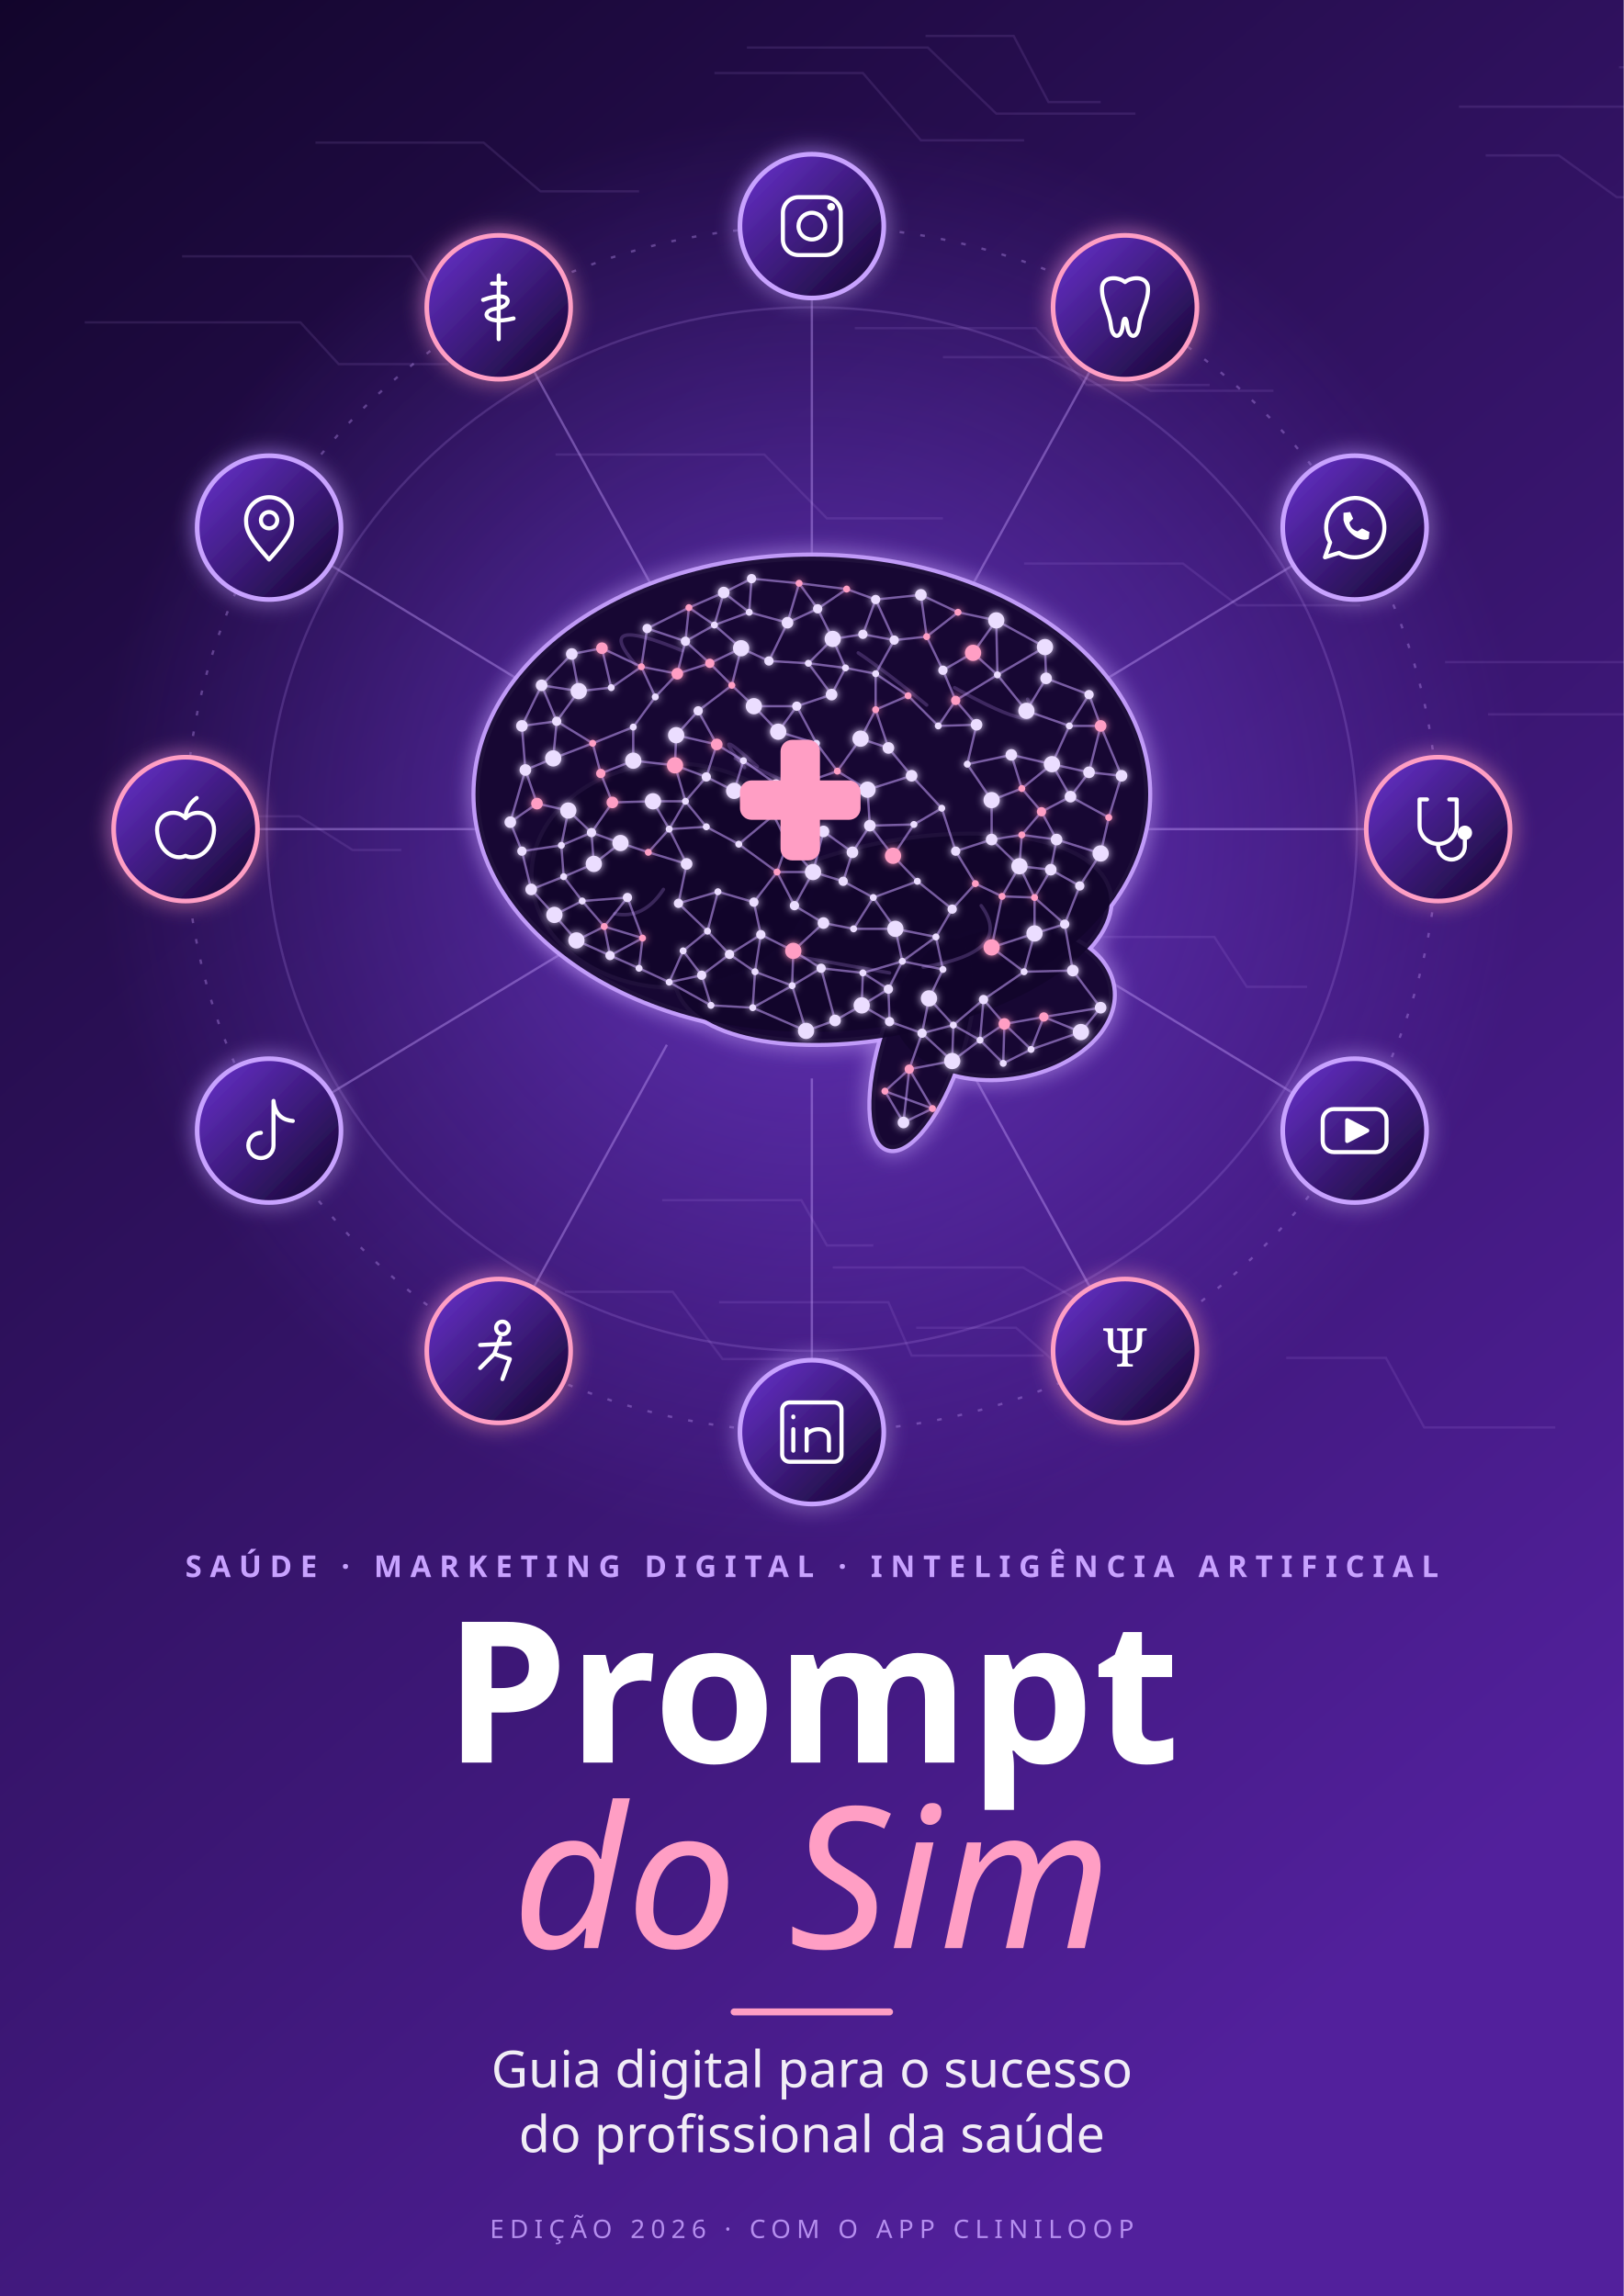
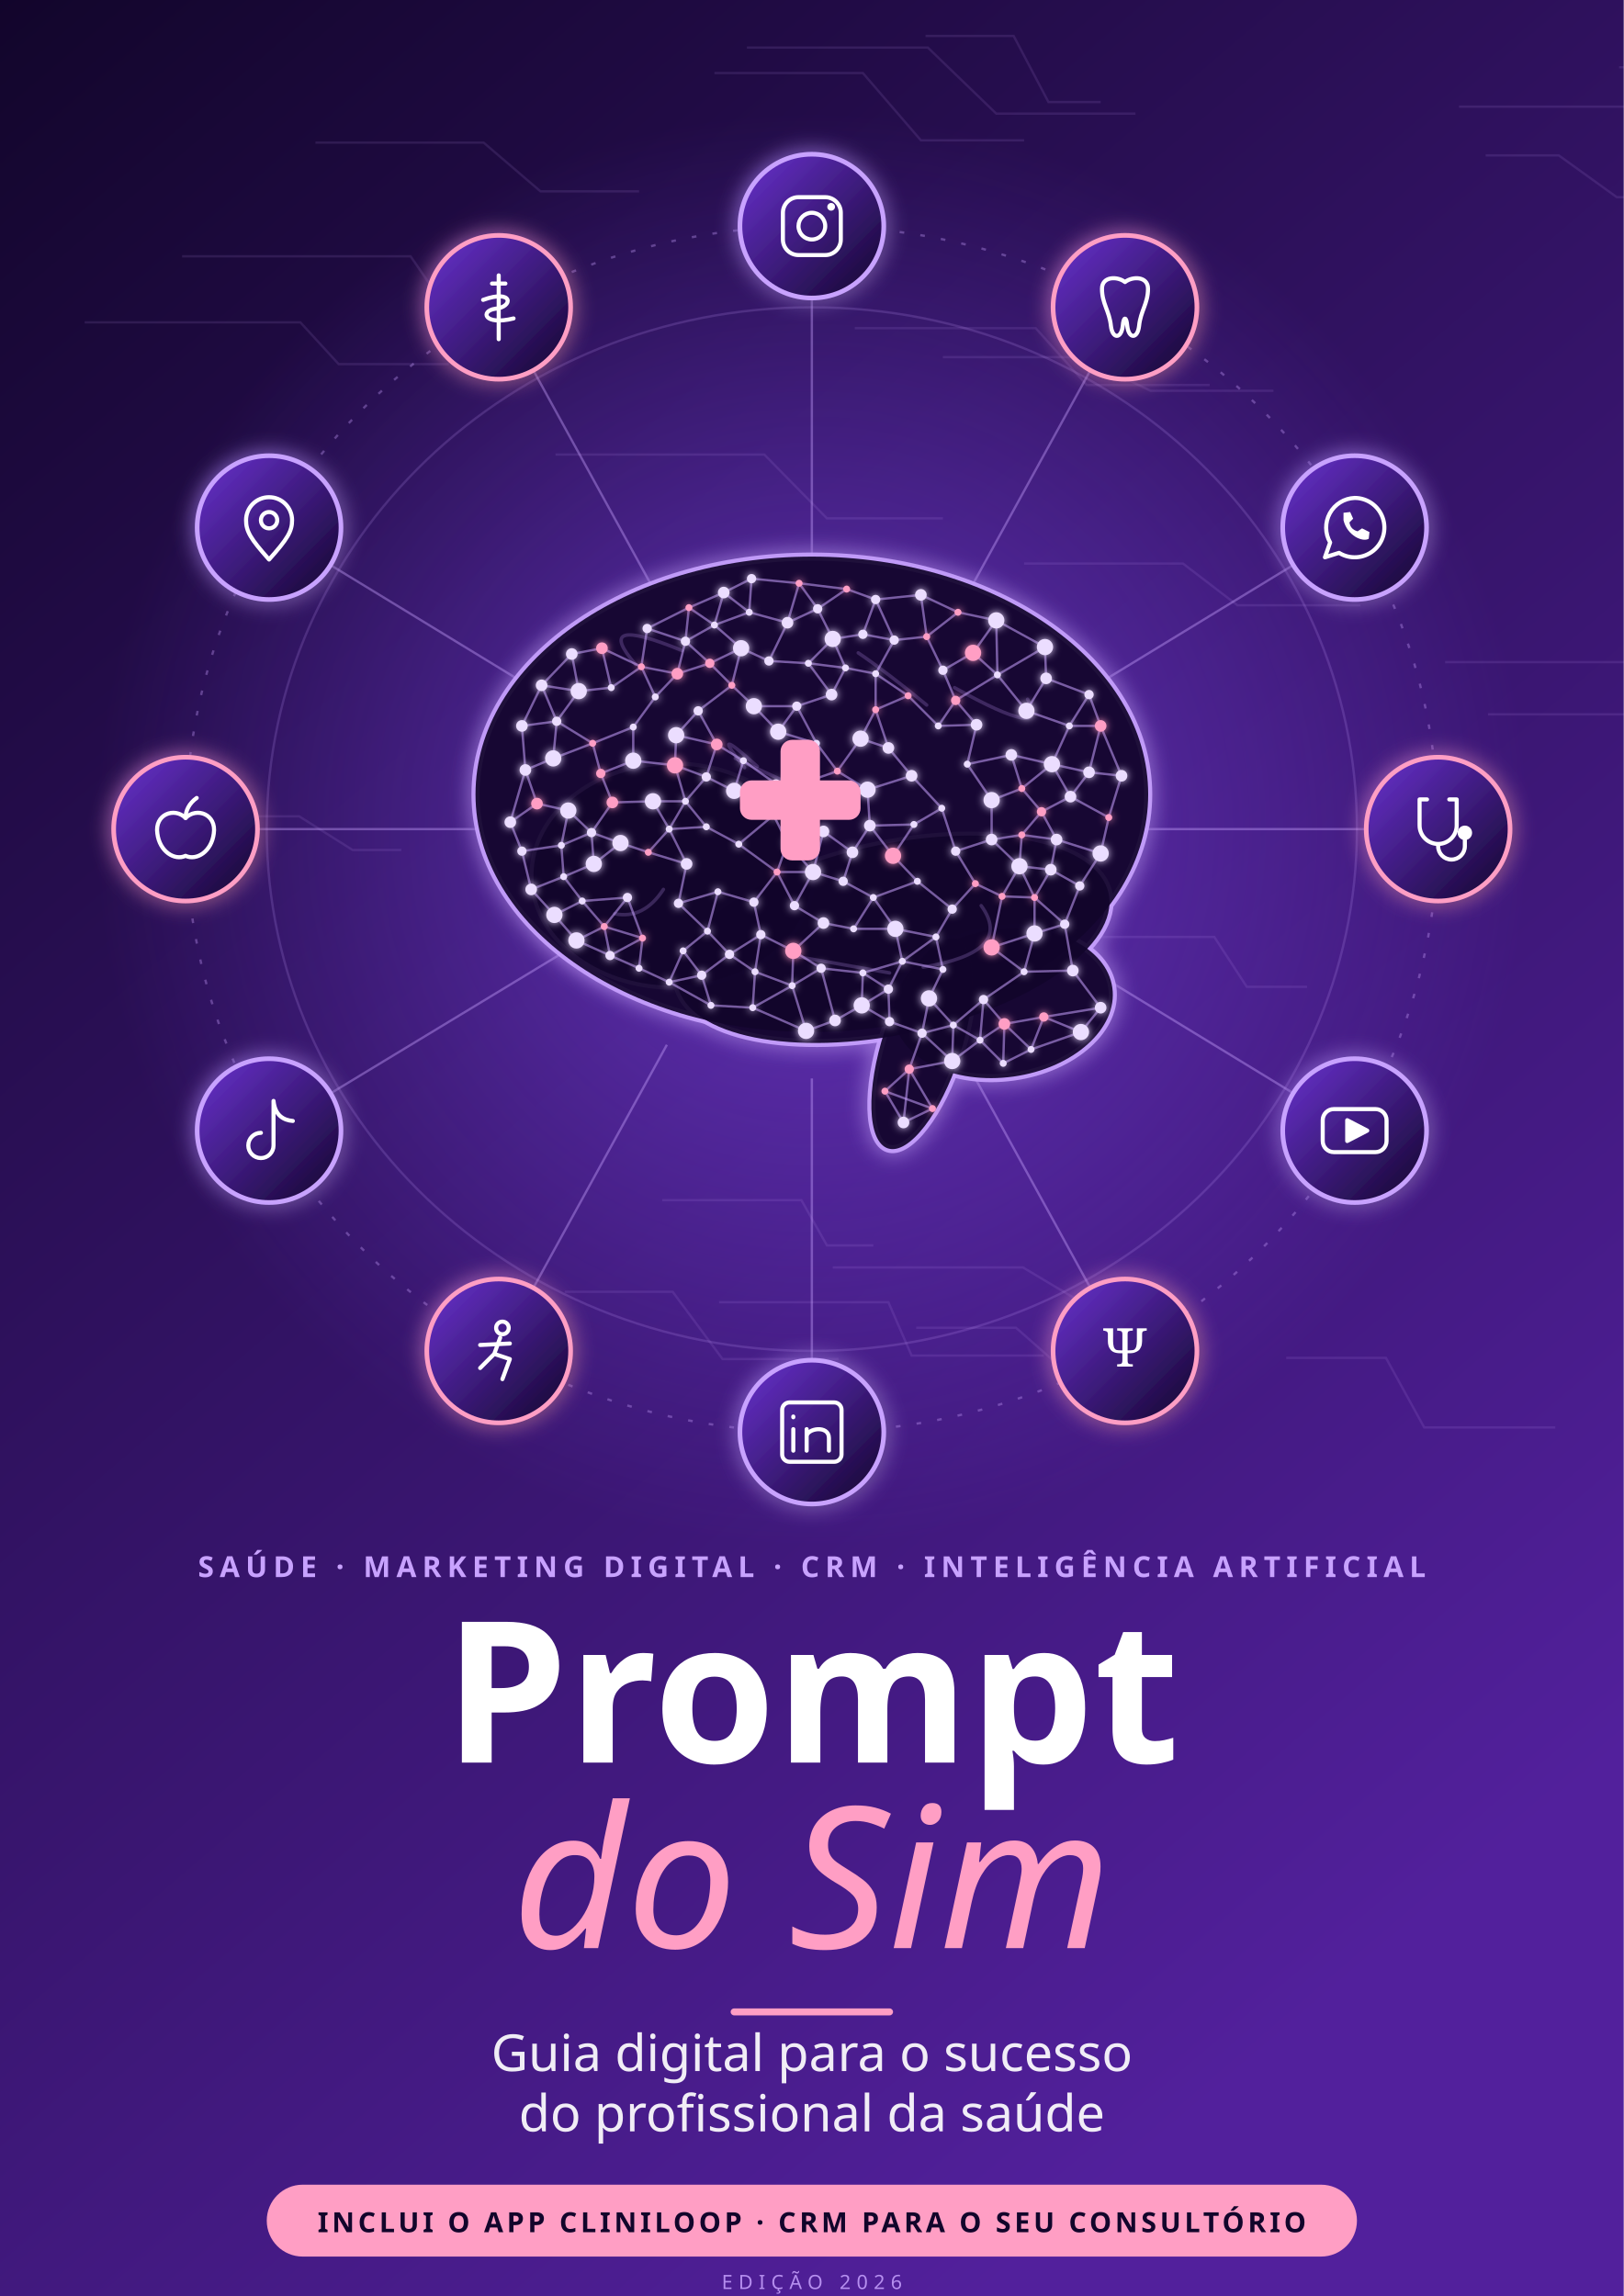
<svg xmlns="http://www.w3.org/2000/svg" viewBox="0 0 1400 1980" width="1400" height="1980">
  <defs>
    <linearGradient id="bg" x1="0" y1="0" x2="0.6" y2="1">
      <stop offset="0" stop-color="#12052B" />
      <stop offset="1" stop-color="#52209C" />
    </linearGradient>
    <radialGradient id="halo" cx="50%" cy="50%" r="50%">
      <stop offset="0" stop-color="#8B4DFF" stop-opacity=".55" />
      <stop offset="1" stop-color="#8B4DFF" stop-opacity="0" />
    </radialGradient>
    <filter id="glow" x="-20%" y="-20%" width="140%" height="140%">
      <feGaussianBlur stdDeviation="9" result="b" />
      <feMerge>
        <feMergeNode in="b" />
        <feMergeNode in="SourceGraphic" />
      </feMerge>
    </filter>
    <filter id="glow2" x="-20%" y="-20%" width="140%" height="140%">
      <feGaussianBlur stdDeviation="3.5" result="b" />
      <feMerge>
        <feMergeNode in="b" />
        <feMergeNode in="SourceGraphic" />
      </feMerge>
    </filter>
    <linearGradient id="badge" x1="0" y1="0" x2="1" y2="1">
      <stop offset="0" stop-color="#6A32D1" />
      <stop offset="1" stop-color="#12052B" />
    </linearGradient>
  </defs>
  <rect width="1400" height="1980" fill="url(#bg)" />
  <circle cx="700" cy="715" r="620" fill="url(#halo)" />
  <g stroke="#C8A2FF" stroke-opacity=".12" stroke-width="2" fill="none">
    <path d="M487 1114h93l43 58h100" />
    <path d="M1281 134h63l50 36h110" />
    <path d="M479 392h180l54 55h100" />
    <path d="M813 308h119l60 29h106" />
    <path d="M798 31h76l30 57h45" />
    <path d="M616 63h128l50 58h89" />
    <path d="M874 808h173l28 43h52" />
    <path d="M73 278h186l33 36h95" />
    <path d="M1283 616h167l52 44h113" />
    <path d="M718 1093h164l57 34h83" />
    <path d="M1396 58h131l58 30h81" />
    <path d="M1109 1171h86l33 60h113" />
    <path d="M546 583h91l24 50h101" />
    <path d="M181 704h77l46 29h42" />
    <path d="M601 874h166l27 22h117" />
    <path d="M1258 92h156l57 41h110" />
    <path d="M571 1035h120l22 39h40" />
    <path d="M157 221h197l22 32h92" />
    <path d="M597 539h99l22 41h80" />
    <path d="M737 283h156l44 49h106" />
    <path d="M790 1145h86l59 52h74" />
    <path d="M883 486h137l47 36h106" />
    <path d="M620 1123h146l20 46h114" />
    <path d="M644 41h156l59 57h120" />
    <path d="M272 123h145l49 42h85" />
    <path d="M1246 571h185l21 57h47" />
  </g>
  <ellipse cx="700" cy="715" rx="540" ry="520" fill="none" stroke="#C8A2FF" stroke-opacity=".35" stroke-width="2" stroke-dasharray="4 14" />
  <ellipse cx="700" cy="715" rx="470" ry="450" fill="none" stroke="#C8A2FF" stroke-opacity=".18" stroke-width="2" />
  <g stroke="#C8A2FF" stroke-opacity=".4" stroke-width="2">
    <line x1="700" y1="500" x2="700" y2="195" />
    <line x1="825" y1="529" x2="970" y2="265" />
    <line x1="917" y1="608" x2="1168" y2="455" />
    <line x1="950" y1="715" x2="1240" y2="715" />
    <line x1="917" y1="822" x2="1168" y2="975" />
    <line x1="825" y1="901" x2="970" y2="1165" />
    <line x1="700" y1="930" x2="700" y2="1235" />
    <line x1="575" y1="901" x2="430" y2="1165" />
    <line x1="483" y1="823" x2="232" y2="975" />
    <line x1="450" y1="715" x2="160" y2="715" />
    <line x1="483" y1="608" x2="232" y2="455" />
    <line x1="575" y1="529" x2="430" y2="265" />
  </g>
  <g transform="translate(700 715) scale(1.0)">
    <g id="sil">
      <g fill="#52209C" stroke="#C8A2FF" stroke-width="7" stroke-opacity=".9" filter="url(#glow)">
        <ellipse cx="0" cy="-30" rx="290" ry="205" transform="rotate(0 0 -30)" />
        <ellipse cx="70" cy="95" rx="190" ry="82" transform="rotate(-12 70 95)" />
        <ellipse cx="165" cy="150" rx="95" ry="64" transform="rotate(-8 165 150)" />
        <ellipse cx="95" cy="185" rx="34" ry="95" transform="rotate(18 95 185)" />
        <ellipse cx="-120" cy="40" rx="120" ry="95" transform="rotate(0 -120 40)" />
      </g>
      <g fill="#12052B" fill-opacity=".92" stroke="none">
        <ellipse cx="0" cy="-30" rx="290" ry="205" transform="rotate(0 0 -30)" />
        <ellipse cx="70" cy="95" rx="190" ry="82" transform="rotate(-12 70 95)" />
        <ellipse cx="165" cy="150" rx="95" ry="64" transform="rotate(-8 165 150)" />
        <ellipse cx="95" cy="185" rx="34" ry="95" transform="rotate(18 95 185)" />
        <ellipse cx="-120" cy="40" rx="120" ry="95" transform="rotate(0 -120 40)" />
      </g>
    </g>
    <path d="M-152 -142q-38 -44 40 -12" stroke="#C8A2FF" stroke-opacity=".22" stroke-width="3" fill="none" stroke-linecap="round" />
    <path d="M146 66q29 40 -50 53" stroke="#C8A2FF" stroke-opacity=".22" stroke-width="3" fill="none" stroke-linecap="round" />
    <path d="M-47 -54q-43 -39 -11 1" stroke="#C8A2FF" stroke-opacity=".22" stroke-width="3" fill="none" stroke-linecap="round" />
    <path d="M-18 109q-11 -2 85 15" stroke="#C8A2FF" stroke-opacity=".22" stroke-width="3" fill="none" stroke-linecap="round" />
    <path d="M-170 73q25 5 42 -21" stroke="#C8A2FF" stroke-opacity=".22" stroke-width="3" fill="none" stroke-linecap="round" />
    <path d="M40 -152q25 17 59 45" stroke="#C8A2FF" stroke-opacity=".22" stroke-width="3" fill="none" stroke-linecap="round" />
    <path d="M186 -112q21 37 -63 -10" stroke="#C8A2FF" stroke-opacity=".22" stroke-width="3" fill="none" stroke-linecap="round" />
    <path d="M-1 -35q43 25 -65 -26" stroke="#C8A2FF" stroke-opacity=".22" stroke-width="3" fill="none" stroke-linecap="round" />
    <g stroke="#C8A2FF" stroke-opacity=".55" stroke-width="2">
      <line x1="-109" y1="-162" x2="-116" y2="-134" />
      <line x1="-109" y1="-162" x2="-88" y2="-143" />
      <line x1="-109" y1="-162" x2="-84" y2="-176" />
      <line x1="94" y1="-202" x2="126" y2="-187" />
      <line x1="94" y1="-202" x2="99" y2="-166" />
      <line x1="94" y1="-202" x2="55" y2="-198" />
      <line x1="22" y1="-50" x2="-4" y2="-41" />
      <line x1="22" y1="-50" x2="48" y2="-34" />
      <line x1="22" y1="-50" x2="4" y2="-74" />
      <line x1="-233" y1="-124" x2="-201" y2="-119" />
      <line x1="-233" y1="-124" x2="-220" y2="-93" />
      <line x1="-233" y1="-124" x2="-207" y2="-151" />
      <line x1="79" y1="253" x2="104" y2="241" />
      <line x1="79" y1="253" x2="63" y2="226" />
      <line x1="79" y1="253" x2="84" y2="207" />
      <line x1="48" y1="-34" x2="50" y2="-3" />
      <line x1="48" y1="-34" x2="86" y2="-46" />
      <line x1="222" y1="-89" x2="249" y2="-89" />
      <line x1="222" y1="-89" x2="239" y2="-116" />
      <line x1="222" y1="-89" x2="207" y2="-56" />
      <line x1="-198" y1="62" x2="-222" y2="74" />
      <line x1="-198" y1="62" x2="-214" y2="41" />
      <line x1="-198" y1="62" x2="-179" y2="84" />
      <line x1="86" y1="-46" x2="66" y2="-70" />
      <line x1="86" y1="-46" x2="112" y2="-18" />
      <line x1="30" y1="-207" x2="55" y2="-198" />
      <line x1="30" y1="-207" x2="5" y2="-190" />
      <line x1="30" y1="-207" x2="-11" y2="-212" />
      <line x1="112" y1="-18" x2="88" y2="-4" />
      <line x1="112" y1="-18" x2="124" y2="19" />
      <line x1="-115" y1="64" x2="-90" y2="88" />
      <line x1="-115" y1="64" x2="-81" y2="54" />
      <line x1="-115" y1="64" x2="-108" y2="30" />
      <line x1="-29" y1="-84" x2="-13" y2="-106" />
      <line x1="-29" y1="-84" x2="-50" y2="-106" />
      <line x1="-29" y1="-84" x2="4" y2="-74" />
      <line x1="183" y1="123" x2="155" y2="102" />
      <line x1="183" y1="123" x2="192" y2="90" />
      <line x1="183" y1="123" x2="148" y2="147" />
      <line x1="-159" y1="59" x2="-179" y2="84" />
      <line x1="-159" y1="59" x2="-146" y2="94" />
      <line x1="-159" y1="59" x2="-198" y2="62" />
      <line x1="142" y1="-90" x2="124" y2="-111" />
      <line x1="142" y1="-90" x2="109" y2="-89" />
      <line x1="142" y1="-90" x2="134" y2="-56" />
      <line x1="-51" y1="154" x2="-49" y2="123" />
      <line x1="-51" y1="154" x2="-87" y2="152" />
      <line x1="-51" y1="154" x2="-17" y2="135" />
      <line x1="-216" y1="14" x2="-214" y2="41" />
      <line x1="-216" y1="14" x2="-190" y2="3" />
      <line x1="-216" y1="14" x2="-210" y2="-16" />
      <line x1="164" y1="58" x2="141" y2="47" />
      <line x1="164" y1="58" x2="192" y2="59" />
      <line x1="164" y1="58" x2="179" y2="32" />
      <line x1="121" y1="69" x2="107" y2="93" />
      <line x1="121" y1="69" x2="141" y2="47" />
      <line x1="121" y1="69" x2="91" y2="45" />
      <line x1="50" y1="-3" x2="35" y2="20" />
      <line x1="50" y1="-3" x2="70" y2="23" />
      <line x1="-16" y1="105" x2="8" y2="120" />
      <line x1="-16" y1="105" x2="-17" y2="135" />
      <line x1="-16" y1="105" x2="-44" y2="91" />
      <line x1="-71" y1="108" x2="-49" y2="123" />
      <line x1="-71" y1="108" x2="-90" y2="88" />
      <line x1="-71" y1="108" x2="-95" y2="126" />
      <line x1="-260" y1="-6" x2="-250" y2="19" />
      <line x1="-260" y1="-6" x2="-237" y2="-22" />
      <line x1="-260" y1="-6" x2="-247" y2="-51" />
      <line x1="-137" y1="-24" x2="-123" y2="-0" />
      <line x1="-137" y1="-24" x2="-109" y2="-24" />
      <line x1="-137" y1="-24" x2="-172" y2="-23" />
      <line x1="-201" y1="-119" x2="-173" y2="-122" />
      <line x1="-201" y1="-119" x2="-207" y2="-151" />
      <line x1="-201" y1="-119" x2="-220" y2="-93" />
      <line x1="-165" y1="12" x2="-141" y2="20" />
      <line x1="-165" y1="12" x2="-190" y2="3" />
      <line x1="-165" y1="12" x2="-188" y2="30" />
      <line x1="55" y1="-103" x2="42" y2="-78" />
      <line x1="55" y1="-103" x2="83" y2="-115" />
      <line x1="55" y1="-103" x2="55" y2="-134" />
      <line x1="-81" y1="54" x2="-50" y2="63" />
      <line x1="-81" y1="54" x2="-90" y2="88" />
      <line x1="10" y1="81" x2="36" y2="86" />
      <line x1="10" y1="81" x2="-15" y2="66" />
      <line x1="10" y1="81" x2="-16" y2="105" />
      <line x1="232" y1="175" x2="249" y2="154" />
      <line x1="232" y1="175" x2="200" y2="162" />
      <line x1="232" y1="175" x2="189" y2="190" />
      <line x1="-67" y1="-33" x2="-91" y2="-45" />
      <line x1="-67" y1="-33" x2="-59" y2="-59" />
      <line x1="-67" y1="-33" x2="-31" y2="-39" />
      <line x1="-181" y1="-156" x2="-207" y2="-151" />
      <line x1="-181" y1="-156" x2="-173" y2="-122" />
      <line x1="-181" y1="-156" x2="-147" y2="-140" />
      <line x1="-247" y1="-51" x2="-223" y2="-61" />
      <line x1="-247" y1="-51" x2="-237" y2="-22" />
      <line x1="-247" y1="-51" x2="-250" y2="-89" />
      <line x1="71" y1="-163" x2="44" y2="-168" />
      <line x1="71" y1="-163" x2="99" y2="-166" />
      <line x1="71" y1="-163" x2="55" y2="-134" />
      <line x1="-154" y1="-59" x2="-154" y2="-88" />
      <line x1="-154" y1="-59" x2="-182" y2="-48" />
      <line x1="-154" y1="-59" x2="-118" y2="-55" />
      <line x1="-84" y1="-176" x2="-106" y2="-191" />
      <line x1="-84" y1="-176" x2="-76" y2="-204" />
      <line x1="-21" y1="12" x2="-33" y2="-12" />
      <line x1="-21" y1="12" x2="-30" y2="37" />
      <line x1="-21" y1="12" x2="10" y2="2" />
      <line x1="-98" y1="-102" x2="-117" y2="-81" />
      <line x1="-98" y1="-102" x2="-82" y2="-73" />
      <line x1="-98" y1="-102" x2="-69" y2="-124" />
      <line x1="18" y1="-164" x2="44" y2="-168" />
      <line x1="18" y1="-164" x2="29" y2="-139" />
      <line x1="18" y1="-164" x2="-3" y2="-143" />
      <line x1="225" y1="122" x2="249" y2="154" />
      <line x1="225" y1="122" x2="218" y2="82" />
      <line x1="225" y1="122" x2="183" y2="123" />
      <line x1="20" y1="165" x2="43" y2="152" />
      <line x1="20" y1="165" x2="-5" y2="174" />
      <line x1="20" y1="165" x2="8" y2="120" />
      <line x1="-149" y1="120" x2="-146" y2="94" />
      <line x1="-149" y1="120" x2="-174" y2="109" />
      <line x1="-149" y1="120" x2="-123" y2="132" />
      <line x1="-173" y1="-122" x2="-147" y2="-140" />
      <line x1="211" y1="9" x2="206" y2="35" />
      <line x1="211" y1="9" x2="198" y2="-15" />
      <line x1="211" y1="9" x2="181" y2="5" />
      <line x1="95" y1="176" x2="122" y2="169" />
      <line x1="95" y1="176" x2="67" y2="166" />
      <line x1="95" y1="176" x2="101" y2="146" />
      <line x1="155" y1="9" x2="181" y2="5" />
      <line x1="155" y1="9" x2="124" y2="19" />
      <line x1="155" y1="9" x2="179" y2="32" />
      <line x1="139" y1="-152" x2="160" y2="-133" />
      <line x1="139" y1="-152" x2="113" y2="-137" />
      <line x1="139" y1="-152" x2="159" y2="-180" />
      <line x1="202" y1="-130" x2="201" y2="-157" />
      <line x1="202" y1="-130" x2="185" y2="-102" />
      <line x1="202" y1="-130" x2="239" y2="-116" />
      <line x1="-154" y1="-88" x2="-135" y2="-114" />
      <line x1="-154" y1="-88" x2="-189" y2="-74" />
      <line x1="-91" y1="-2" x2="-109" y2="-24" />
      <line x1="-91" y1="-2" x2="-63" y2="13" />
      <line x1="-91" y1="-2" x2="-123" y2="-0" />
      <line x1="1" y1="37" x2="27" y2="45" />
      <line x1="1" y1="37" x2="-30" y2="37" />
      <line x1="1" y1="37" x2="-21" y2="12" />
      <line x1="-37" y1="-145" x2="-61" y2="-156" />
      <line x1="-37" y1="-145" x2="-3" y2="-143" />
      <line x1="-37" y1="-145" x2="-21" y2="-178" />
      <line x1="-108" y1="30" x2="-123" y2="-0" />
      <line x1="-108" y1="30" x2="-141" y2="20" />
      <line x1="256" y1="-10" x2="249" y2="21" />
      <line x1="256" y1="-10" x2="223" y2="-28" />
      <line x1="256" y1="-10" x2="267" y2="-46" />
      <line x1="70" y1="23" x2="91" y2="45" />
      <line x1="70" y1="23" x2="88" y2="-4" />
      <line x1="8" y1="120" x2="-17" y2="135" />
      <line x1="8" y1="120" x2="44" y2="124" />
      <line x1="-30" y1="37" x2="-50" y2="63" />
      <line x1="99" y1="-166" x2="113" y2="-137" />
      <line x1="99" y1="-166" x2="126" y2="-187" />
      <line x1="-63" y1="13" x2="-33" y2="-12" />
      <line x1="-63" y1="13" x2="-30" y2="37" />
      <line x1="-210" y1="-16" x2="-190" y2="3" />
      <line x1="-210" y1="-16" x2="-237" y2="-22" />
      <line x1="-189" y1="-74" x2="-182" y2="-48" />
      <line x1="-189" y1="-74" x2="-220" y2="-93" />
      <line x1="-189" y1="-74" x2="-223" y2="-61" />
      <line x1="-142" y1="-173" x2="-147" y2="-140" />
      <line x1="-142" y1="-173" x2="-109" y2="-162" />
      <line x1="-142" y1="-173" x2="-106" y2="-191" />
      <line x1="44" y1="124" x2="66" y2="138" />
      <line x1="44" y1="124" x2="43" y2="152" />
      <line x1="44" y1="124" x2="78" y2="114" />
      <line x1="17" y1="-116" x2="29" y2="-139" />
      <line x1="17" y1="-116" x2="-13" y2="-106" />
      <line x1="17" y1="-116" x2="-3" y2="-143" />
      <line x1="-117" y1="-81" x2="-118" y2="-55" />
      <line x1="-117" y1="-81" x2="-82" y2="-73" />
      <line x1="198" y1="-15" x2="181" y2="-35" />
      <line x1="198" y1="-15" x2="181" y2="5" />
      <line x1="198" y1="-15" x2="223" y2="-28" />
      <line x1="-59" y1="-59" x2="-82" y2="-73" />
      <line x1="-59" y1="-59" x2="-31" y2="-39" />
      <line x1="-135" y1="-114" x2="-116" y2="-134" />
      <line x1="-135" y1="-114" x2="-147" y2="-140" />
      <line x1="-118" y1="-55" x2="-91" y2="-45" />
      <line x1="-118" y1="-55" x2="-109" y2="-24" />
      <line x1="155" y1="102" x2="192" y2="90" />
      <line x1="155" y1="102" x2="164" y2="58" />
      <line x1="145" y1="182" x2="166" y2="168" />
      <line x1="145" y1="182" x2="122" y2="169" />
      <line x1="145" y1="182" x2="165" y2="202" />
      <line x1="189" y1="190" x2="165" y2="202" />
      <line x1="189" y1="190" x2="200" y2="162" />
      <line x1="189" y1="190" x2="166" y2="168" />
      <line x1="113" y1="121" x2="107" y2="93" />
      <line x1="113" y1="121" x2="101" y2="146" />
      <line x1="113" y1="121" x2="78" y2="114" />
      <line x1="36" y1="86" x2="53" y2="59" />
      <line x1="36" y1="86" x2="72" y2="86" />
      <line x1="78" y1="114" x2="66" y2="138" />
      <line x1="78" y1="114" x2="72" y2="86" />
      <line x1="78" y1="114" x2="107" y2="93" />
      <line x1="-4" y1="-41" x2="-31" y2="-39" />
      <line x1="-4" y1="-41" x2="4" y2="-74" />
      <line x1="109" y1="-89" x2="124" y2="-111" />
      <line x1="109" y1="-89" x2="83" y2="-115" />
      <line x1="10" y1="2" x2="35" y2="20" />
      <line x1="10" y1="2" x2="1" y2="37" />
      <line x1="-21" y1="-178" x2="5" y2="-190" />
      <line x1="-21" y1="-178" x2="-54" y2="-187" />
      <line x1="-21" y1="-178" x2="-11" y2="-212" />
      <line x1="-223" y1="-61" x2="-220" y2="-93" />
      <line x1="249" y1="-89" x2="239" y2="-116" />
      <line x1="249" y1="-89" x2="239" y2="-49" />
      <line x1="155" y1="-25" x2="181" y2="-35" />
      <line x1="155" y1="-25" x2="155" y2="9" />
      <line x1="155" y1="-25" x2="134" y2="-56" />
      <line x1="-69" y1="-124" x2="-50" y2="-106" />
      <line x1="-69" y1="-124" x2="-88" y2="-143" />
      <line x1="-69" y1="-124" x2="-61" y2="-156" />
      <line x1="-123" y1="-0" x2="-141" y2="20" />
      <line x1="-123" y1="-0" x2="-109" y2="-24" />
      <line x1="-50" y1="-106" x2="-13" y2="-106" />
      <line x1="104" y1="241" x2="84" y2="207" />
      <line x1="104" y1="241" x2="63" y2="226" />
      <line x1="113" y1="-137" x2="124" y2="-111" />
      <line x1="-3" y1="-143" x2="29" y2="-139" />
      <line x1="-172" y1="-23" x2="-182" y2="-48" />
      <line x1="-172" y1="-23" x2="-190" y2="3" />
      <line x1="200" y1="162" x2="166" y2="168" />
      <line x1="66" y1="-70" x2="42" y2="-78" />
      <line x1="66" y1="-70" x2="55" y2="-103" />
      <line x1="-250" y1="19" x2="-242" y2="52" />
      <line x1="-250" y1="19" x2="-216" y2="14" />
      <line x1="267" y1="-46" x2="239" y2="-49" />
      <line x1="267" y1="-46" x2="249" y2="-89" />
      <line x1="-116" y1="-134" x2="-88" y2="-143" />
      <line x1="-220" y1="-93" x2="-250" y2="-89" />
      <line x1="-11" y1="-212" x2="5" y2="-190" />
      <line x1="201" y1="-157" x2="160" y2="-133" />
      <line x1="201" y1="-157" x2="159" y2="-180" />
      <line x1="-50" y1="63" x2="-44" y2="91" />
      <line x1="-33" y1="-12" x2="-31" y2="-39" />
      <line x1="231" y1="49" x2="206" y2="35" />
      <line x1="231" y1="49" x2="249" y2="21" />
      <line x1="231" y1="49" x2="218" y2="82" />
      <line x1="185" y1="-102" x2="222" y2="-89" />
      <line x1="185" y1="-102" x2="160" y2="-133" />
      <line x1="55" y1="-134" x2="29" y2="-139" />
      <line x1="121" y1="200" x2="145" y2="182" />
      <line x1="121" y1="200" x2="122" y2="169" />
      <line x1="121" y1="200" x2="95" y2="176" />
      <line x1="179" y1="32" x2="181" y2="5" />
      <line x1="179" y1="32" x2="206" y2="35" />
      <line x1="-146" y1="94" x2="-174" y2="109" />
      <line x1="-146" y1="94" x2="-179" y2="84" />
      <line x1="-179" y1="84" x2="-174" y2="109" />
      <line x1="-179" y1="84" x2="-203" y2="96" />
      <line x1="160" y1="-133" x2="124" y2="-111" />
      <line x1="-82" y1="-73" x2="-91" y2="-45" />
      <line x1="218" y1="82" x2="192" y2="90" />
      <line x1="218" y1="82" x2="192" y2="59" />
      <line x1="-95" y1="126" x2="-111" y2="105" />
      <line x1="-95" y1="126" x2="-87" y2="152" />
      <line x1="-95" y1="126" x2="-123" y2="132" />
      <line x1="-5" y1="174" x2="-17" y2="135" />
      <line x1="-5" y1="174" x2="-51" y2="154" />
      <line x1="124" y1="19" x2="141" y2="47" />
      <line x1="249" y1="21" x2="211" y2="9" />
      <line x1="101" y1="146" x2="122" y2="169" />
      <line x1="-222" y1="74" x2="-203" y2="96" />
      <line x1="-222" y1="74" x2="-242" y2="52" />
      <line x1="88" y1="-4" x2="50" y2="-3" />
      <line x1="-49" y1="123" x2="-44" y2="91" />
      <line x1="192" y1="90" x2="192" y2="59" />
      <line x1="207" y1="-56" x2="223" y2="-28" />
      <line x1="207" y1="-56" x2="239" y2="-49" />
      <line x1="207" y1="-56" x2="181" y2="-35" />
      <line x1="-44" y1="91" x2="-71" y2="108" />
      <line x1="67" y1="166" x2="43" y2="152" />
      <line x1="67" y1="166" x2="66" y2="138" />
      <line x1="72" y1="86" x2="53" y2="59" />
      <line x1="72" y1="86" x2="107" y2="93" />
      <line x1="192" y1="59" x2="206" y2="35" />
      <line x1="192" y1="59" x2="179" y2="32" />
      <line x1="-54" y1="-187" x2="-76" y2="-204" />
      <line x1="-54" y1="-187" x2="-52" y2="-216" />
      <line x1="-54" y1="-187" x2="-84" y2="-176" />
      <line x1="63" y1="226" x2="84" y2="207" />
      <line x1="-15" y1="66" x2="-30" y2="37" />
      <line x1="-15" y1="66" x2="1" y2="37" />
      <line x1="-250" y1="-89" x2="-233" y2="-124" />
      <line x1="44" y1="-168" x2="55" y2="-198" />
      <line x1="126" y1="-187" x2="159" y2="-180" />
      <line x1="172" y1="-64" x2="181" y2="-35" />
      <line x1="172" y1="-64" x2="207" y2="-56" />
      <line x1="172" y1="-64" x2="134" y2="-56" />
      <line x1="148" y1="147" x2="166" y2="168" />
      <line x1="148" y1="147" x2="122" y2="169" />
      <line x1="148" y1="147" x2="145" y2="182" />
      <line x1="-88" y1="-143" x2="-61" y2="-156" />
      <line x1="42" y1="-78" x2="22" y2="-50" />
      <line x1="-111" y1="105" x2="-90" y2="88" />
      <line x1="-111" y1="105" x2="-123" y2="132" />
      <line x1="-242" y1="52" x2="-214" y2="41" />
      <line x1="55" y1="-198" x2="71" y2="-163" />
      <line x1="159" y1="-180" x2="160" y2="-133" />
      <line x1="-106" y1="-191" x2="-109" y2="-162" />
      <line x1="-106" y1="-191" x2="-76" y2="-204" />
      <line x1="27" y1="45" x2="35" y2="20" />
      <line x1="27" y1="45" x2="53" y2="59" />
      <line x1="91" y1="45" x2="53" y2="59" />
      <line x1="-17" y1="135" x2="-49" y2="123" />
      <line x1="84" y1="207" x2="95" y2="176" />
      <line x1="84" y1="207" x2="121" y2="200" />
      <line x1="249" y1="154" x2="200" y2="162" />
      <line x1="-91" y1="-45" x2="-109" y2="-24" />
      <line x1="-174" y1="109" x2="-203" y2="96" />
      <line x1="-13" y1="-106" x2="4" y2="-74" />
      <line x1="83" y1="-115" x2="55" y2="-134" />
      <line x1="239" y1="-49" x2="223" y2="-28" />
      <line x1="-188" y1="30" x2="-190" y2="3" />
      <line x1="-188" y1="30" x2="-214" y2="41" />
      <line x1="-87" y1="152" x2="-123" y2="132" />
      <line x1="-61" y1="-156" x2="-84" y2="-176" />
      <line x1="-76" y1="-204" x2="-52" y2="-216" />
      <line x1="43" y1="152" x2="66" y2="138" />
      <line x1="-147" y1="-140" x2="-116" y2="-134" />
      <line x1="165" y1="202" x2="166" y2="168" />
      <line x1="-52" y1="-216" x2="-11" y2="-212" />
      <line x1="5" y1="-190" x2="18" y2="-164" />
    </g>
    <g filter="url(#glow2)">
      <circle cx="-109" cy="-162" r="4" fill="#EBDDFF" />
      <circle cx="94" cy="-202" r="5" fill="#EBDDFF" />
      <circle cx="22" cy="-50" r="3" fill="#FF9EC4" />
      <circle cx="-233" cy="-124" r="5" fill="#EBDDFF" />
      <circle cx="79" cy="253" r="5" fill="#EBDDFF" />
      <circle cx="48" cy="-34" r="7" fill="#EBDDFF" />
      <circle cx="222" cy="-89" r="3" fill="#EBDDFF" />
      <circle cx="-198" cy="62" r="3" fill="#EBDDFF" />
      <circle cx="86" cy="-46" r="5" fill="#EBDDFF" />
      <circle cx="30" cy="-207" r="3" fill="#FF9EC4" />
      <circle cx="112" cy="-18" r="3" fill="#EBDDFF" />
      <circle cx="-115" cy="64" r="4" fill="#EBDDFF" />
      <circle cx="-29" cy="-84" r="7" fill="#EBDDFF" />
      <circle cx="183" cy="123" r="3" fill="#EBDDFF" />
      <circle cx="-159" cy="59" r="4" fill="#EBDDFF" />
      <circle cx="142" cy="-90" r="5" fill="#EBDDFF" />
      <circle cx="-51" cy="154" r="3" fill="#EBDDFF" />
      <circle cx="-216" cy="14" r="3" fill="#EBDDFF" />
      <circle cx="164" cy="58" r="3" fill="#FF9EC4" />
      <circle cx="121" cy="69" r="4" fill="#EBDDFF" />
      <circle cx="50" cy="-3" r="5" fill="#EBDDFF" />
      <circle cx="-16" cy="105" r="7" fill="#FF9EC4" />
      <circle cx="-71" cy="108" r="4" fill="#EBDDFF" />
      <circle cx="-260" cy="-6" r="5" fill="#EBDDFF" />
      <circle cx="-137" cy="-24" r="7" fill="#EBDDFF" />
      <circle cx="-201" cy="-119" r="7" fill="#EBDDFF" />
      <circle cx="-165" cy="12" r="7" fill="#EBDDFF" />
      <circle cx="55" cy="-103" r="3" fill="#FF9EC4" />
      <circle cx="-81" cy="54" r="3" fill="#EBDDFF" />
      <circle cx="10" cy="81" r="5" fill="#EBDDFF" />
      <circle cx="232" cy="175" r="7" fill="#EBDDFF" />
      <circle cx="-67" cy="-33" r="7" fill="#EBDDFF" />
      <circle cx="-181" cy="-156" r="5" fill="#FF9EC4" />
      <circle cx="-247" cy="-51" r="5" fill="#EBDDFF" />
      <circle cx="71" cy="-163" r="4" fill="#EBDDFF" />
      <circle cx="-154" cy="-59" r="7" fill="#EBDDFF" />
      <circle cx="-84" cy="-176" r="3" fill="#EBDDFF" />
      <circle cx="-21" cy="12" r="3" fill="#EBDDFF" />
      <circle cx="-98" cy="-102" r="4" fill="#EBDDFF" />
      <circle cx="18" cy="-164" r="7" fill="#EBDDFF" />
      <circle cx="225" cy="122" r="5" fill="#EBDDFF" />
      <circle cx="20" cy="165" r="5" fill="#EBDDFF" />
      <circle cx="-149" cy="120" r="3" fill="#EBDDFF" />
      <circle cx="-173" cy="-122" r="3" fill="#EBDDFF" />
      <circle cx="211" cy="9" r="5" fill="#EBDDFF" />
      <circle cx="95" cy="176" r="4" fill="#EBDDFF" />
      <circle cx="155" cy="9" r="5" fill="#EBDDFF" />
      <circle cx="139" cy="-152" r="7" fill="#FF9EC4" />
      <circle cx="202" cy="-130" r="5" fill="#EBDDFF" />
      <circle cx="-154" cy="-88" r="3" fill="#EBDDFF" />
      <circle cx="-91" cy="-2" r="3" fill="#EBDDFF" />
      <circle cx="1" cy="37" r="7" fill="#EBDDFF" />
      <circle cx="-37" cy="-145" r="4" fill="#EBDDFF" />
      <circle cx="-108" cy="30" r="5" fill="#EBDDFF" />
      <circle cx="256" cy="-10" r="3" fill="#FF9EC4" />
      <circle cx="70" cy="23" r="7" fill="#FF9EC4" />
      <circle cx="8" cy="120" r="4" fill="#EBDDFF" />
      <circle cx="-30" cy="37" r="3" fill="#FF9EC4" />
      <circle cx="99" cy="-166" r="3" fill="#FF9EC4" />
      <circle cx="-63" cy="13" r="3" fill="#EBDDFF" />
      <circle cx="-210" cy="-16" r="7" fill="#EBDDFF" />
      <circle cx="-189" cy="-74" r="3" fill="#FF9EC4" />
      <circle cx="-142" cy="-173" r="4" fill="#EBDDFF" />
      <circle cx="44" cy="124" r="3" fill="#EBDDFF" />
      <circle cx="17" cy="-116" r="5" fill="#EBDDFF" />
      <circle cx="-117" cy="-81" r="7" fill="#EBDDFF" />
      <circle cx="198" cy="-15" r="4" fill="#FF9EC4" />
      <circle cx="-59" cy="-59" r="3" fill="#EBDDFF" />
      <circle cx="-135" cy="-114" r="3" fill="#EBDDFF" />
      <circle cx="-118" cy="-55" r="7" fill="#FF9EC4" />
      <circle cx="155" cy="102" r="7" fill="#FF9EC4" />
      <circle cx="145" cy="182" r="3" fill="#EBDDFF" />
      <circle cx="189" cy="190" r="3" fill="#EBDDFF" />
      <circle cx="113" cy="121" r="3" fill="#EBDDFF" />
      <circle cx="36" cy="86" r="3" fill="#EBDDFF" />
      <circle cx="78" cy="114" r="3" fill="#EBDDFF" />
      <circle cx="-4" cy="-41" r="3" fill="#EBDDFF" />
      <circle cx="109" cy="-89" r="3" fill="#EBDDFF" />
      <circle cx="10" cy="2" r="5" fill="#EBDDFF" />
      <circle cx="-21" cy="-178" r="5" fill="#EBDDFF" />
      <circle cx="-223" cy="-61" r="7" fill="#EBDDFF" />
      <circle cx="249" cy="-89" r="5" fill="#FF9EC4" />
      <circle cx="155" cy="-25" r="7" fill="#EBDDFF" />
      <circle cx="-69" cy="-124" r="3" fill="#FF9EC4" />
      <circle cx="-123" cy="-0" r="3" fill="#EBDDFF" />
      <circle cx="-50" cy="-106" r="7" fill="#EBDDFF" />
      <circle cx="104" cy="241" r="3" fill="#FF9EC4" />
      <circle cx="113" cy="-137" r="4" fill="#EBDDFF" />
      <circle cx="-3" cy="-143" r="3" fill="#EBDDFF" />
      <circle cx="-172" cy="-23" r="5" fill="#FF9EC4" />
      <circle cx="200" cy="162" r="4" fill="#FF9EC4" />
      <circle cx="66" cy="-70" r="5" fill="#EBDDFF" />
      <circle cx="-250" cy="19" r="4" fill="#EBDDFF" />
      <circle cx="267" cy="-46" r="5" fill="#EBDDFF" />
      <circle cx="-116" cy="-134" r="5" fill="#FF9EC4" />
      <circle cx="-220" cy="-93" r="4" fill="#EBDDFF" />
      <circle cx="-11" cy="-212" r="3" fill="#FF9EC4" />
      <circle cx="201" cy="-157" r="7" fill="#EBDDFF" />
      <circle cx="-50" cy="63" r="4" fill="#EBDDFF" />
      <circle cx="-33" cy="-12" r="3" fill="#EBDDFF" />
      <circle cx="4" cy="-74" r="3" fill="#EBDDFF" />
      <circle cx="231" cy="49" r="4" fill="#EBDDFF" />
      <circle cx="185" cy="-102" r="7" fill="#EBDDFF" />
      <circle cx="55" cy="-134" r="3" fill="#EBDDFF" />
      <circle cx="121" cy="200" r="7" fill="#EBDDFF" />
      <circle cx="179" cy="32" r="7" fill="#EBDDFF" />
      <circle cx="-146" cy="94" r="3" fill="#FF9EC4" />
      <circle cx="-179" cy="84" r="3" fill="#FF9EC4" />
      <circle cx="160" cy="-133" r="3" fill="#EBDDFF" />
      <circle cx="-82" cy="-73" r="5" fill="#FF9EC4" />
      <circle cx="218" cy="82" r="4" fill="#EBDDFF" />
      <circle cx="-95" cy="126" r="4" fill="#EBDDFF" />
      <circle cx="-5" cy="174" r="7" fill="#EBDDFF" />
      <circle cx="124" cy="19" r="4" fill="#EBDDFF" />
      <circle cx="122" cy="169" r="3" fill="#EBDDFF" />
      <circle cx="249" cy="21" r="7" fill="#EBDDFF" />
      <circle cx="101" cy="146" r="7" fill="#EBDDFF" />
      <circle cx="239" cy="-116" r="4" fill="#EBDDFF" />
      <circle cx="-222" cy="74" r="7" fill="#EBDDFF" />
      <circle cx="88" cy="-4" r="3" fill="#EBDDFF" />
      <circle cx="-49" cy="123" r="3" fill="#EBDDFF" />
      <circle cx="192" cy="90" r="7" fill="#EBDDFF" />
      <circle cx="207" cy="-56" r="7" fill="#EBDDFF" />
      <circle cx="-44" cy="91" r="4" fill="#EBDDFF" />
      <circle cx="67" cy="166" r="4" fill="#EBDDFF" />
      <circle cx="72" cy="86" r="7" fill="#EBDDFF" />
      <circle cx="192" cy="59" r="3" fill="#FF9EC4" />
      <circle cx="-54" cy="-187" r="3" fill="#EBDDFF" />
      <circle cx="63" cy="226" r="3" fill="#FF9EC4" />
      <circle cx="-15" cy="66" r="4" fill="#EBDDFF" />
      <circle cx="-250" cy="-89" r="5" fill="#EBDDFF" />
      <circle cx="44" cy="-168" r="4" fill="#EBDDFF" />
      <circle cx="126" cy="-187" r="3" fill="#FF9EC4" />
      <circle cx="172" cy="-64" r="5" fill="#EBDDFF" />
      <circle cx="148" cy="147" r="4" fill="#EBDDFF" />
      <circle cx="134" cy="-56" r="3" fill="#EBDDFF" />
      <circle cx="-31" cy="-39" r="4" fill="#EBDDFF" />
      <circle cx="-88" cy="-143" r="4" fill="#FF9EC4" />
      <circle cx="42" cy="-78" r="7" fill="#EBDDFF" />
      <circle cx="-111" cy="105" r="3" fill="#EBDDFF" />
      <circle cx="-242" cy="52" r="5" fill="#EBDDFF" />
      <circle cx="124" cy="-111" r="4" fill="#FF9EC4" />
      <circle cx="55" cy="-198" r="4" fill="#EBDDFF" />
      <circle cx="159" cy="-180" r="7" fill="#EBDDFF" />
      <circle cx="-141" cy="20" r="3" fill="#FF9EC4" />
      <circle cx="141" cy="47" r="3" fill="#FF9EC4" />
      <circle cx="-106" cy="-191" r="3" fill="#FF9EC4" />
      <circle cx="27" cy="45" r="4" fill="#EBDDFF" />
      <circle cx="91" cy="45" r="3" fill="#EBDDFF" />
      <circle cx="-17" cy="135" r="3" fill="#EBDDFF" />
      <circle cx="84" cy="207" r="4" fill="#FF9EC4" />
      <circle cx="249" cy="154" r="5" fill="#EBDDFF" />
      <circle cx="-91" cy="-45" r="4" fill="#EBDDFF" />
      <circle cx="-174" cy="109" r="4" fill="#EBDDFF" />
      <circle cx="-13" cy="-106" r="4" fill="#EBDDFF" />
      <circle cx="83" cy="-115" r="3" fill="#FF9EC4" />
      <circle cx="-90" cy="88" r="3" fill="#EBDDFF" />
      <circle cx="239" cy="-49" r="5" fill="#EBDDFF" />
      <circle cx="-188" cy="30" r="7" fill="#EBDDFF" />
      <circle cx="-87" cy="152" r="3" fill="#EBDDFF" />
      <circle cx="53" cy="59" r="3" fill="#EBDDFF" />
      <circle cx="-61" cy="-156" r="7" fill="#EBDDFF" />
      <circle cx="-203" cy="96" r="7" fill="#EBDDFF" />
      <circle cx="-123" cy="132" r="3" fill="#EBDDFF" />
      <circle cx="-214" cy="41" r="3" fill="#EBDDFF" />
      <circle cx="107" cy="93" r="3" fill="#EBDDFF" />
      <circle cx="-109" cy="-24" r="3" fill="#EBDDFF" />
      <circle cx="-76" cy="-204" r="5" fill="#EBDDFF" />
      <circle cx="-182" cy="-48" r="4" fill="#FF9EC4" />
      <circle cx="43" cy="152" r="7" fill="#EBDDFF" />
      <circle cx="181" cy="-35" r="3" fill="#FF9EC4" />
      <circle cx="223" cy="-28" r="5" fill="#EBDDFF" />
      <circle cx="-147" cy="-140" r="3" fill="#FF9EC4" />
      <circle cx="-237" cy="-22" r="5" fill="#FF9EC4" />
      <circle cx="-207" cy="-151" r="5" fill="#EBDDFF" />
      <circle cx="165" cy="202" r="3" fill="#EBDDFF" />
      <circle cx="35" cy="20" r="5" fill="#EBDDFF" />
      <circle cx="-52" cy="-216" r="4" fill="#EBDDFF" />
      <circle cx="166" cy="168" r="5" fill="#FF9EC4" />
      <circle cx="-190" cy="3" r="4" fill="#EBDDFF" />
      <circle cx="66" cy="138" r="4" fill="#EBDDFF" />
      <circle cx="5" cy="-190" r="4" fill="#EBDDFF" />
      <circle cx="206" cy="35" r="5" fill="#EBDDFF" />
      <circle cx="181" cy="5" r="3" fill="#FF9EC4" />
      <circle cx="29" cy="-139" r="3" fill="#EBDDFF" />
    </g>
    <g transform="translate(-10,-25)">
      <rect x="-17" y="-52" width="34" height="104" rx="10" fill="#FF9EC4" />
      <rect x="-52" y="-17" width="104" height="34" rx="10" fill="#FF9EC4" />
    </g>
  </g>
  <g transform="translate(700 195)">
    <circle r="62" fill="url(#badge)" stroke="#C8A2FF" stroke-width="4" filter="url(#glow)" />
    <g transform="scale(32)">
      <g fill="none" stroke="#fff" stroke-width="0.11" stroke-linecap="round" stroke-linejoin="round">
        <rect x="-.78" y="-.78" width="1.56" height="1.56" rx=".42" />
        <circle r=".36" />
        <circle cx=".52" cy="-.52" r=".05" fill="#fff" />
      </g>
    </g>
  </g>
  <g transform="translate(970 265)">
    <circle r="62" fill="url(#badge)" stroke="#FF9EC4" stroke-width="4" filter="url(#glow)" />
    <g transform="scale(32)">
      <g fill="none" stroke="#fff" stroke-width="0.11" stroke-linecap="round" stroke-linejoin="round">
        <path d="M-.62 -.5C-.62 -.84 -.2 -.84 0 -.68C.2 -.84 .62 -.84 .62 -.5C.62 -.1 .42 .1 .38 .5C.34 .86 .1 .86 .06 .5C.04 .24 -.04 .24 -.06 .5C-.1 .86 -.34 .86 -.38 .5C-.42 .1 -.62 -.1 -.62 -.5Z" />
      </g>
    </g>
  </g>
  <g transform="translate(1168 455)">
    <circle r="62" fill="url(#badge)" stroke="#C8A2FF" stroke-width="4" filter="url(#glow)" />
    <g transform="scale(32)">
      <g fill="none" stroke="#fff" stroke-width="0.11" stroke-linecap="round" stroke-linejoin="round">
        <path d="M0 -.8A.8 .8 0 1 1 -.42 .68L-.8 .8L-.66 .4A.8 .8 0 0 1 0 -.8Z" />
        <path d="M-.3 -.2C-.2 .22 .22 .4 .38 .3L.4 .12L.2 .02L.08 .1C-.06 .06 -.12 -.02 -.14 -.14L-.04 -.24L-.12 -.42L-.3 -.4Z" fill="#fff" stroke="none" />
      </g>
    </g>
  </g>
  <g transform="translate(1240 715)">
    <circle r="62" fill="url(#badge)" stroke="#FF9EC4" stroke-width="4" filter="url(#glow)" />
    <g transform="scale(32)">
      <g fill="none" stroke="#fff" stroke-width="0.11" stroke-linecap="round" stroke-linejoin="round">
        <path d="M-.5 -.8V-.1A.5 .5 0 0 0 .5 -.1V-.8M-.5 -.8H-.3M.5 -.8H.3M0 .4V.46A.36 .36 0 0 0 .72 .46V.2" />
        <circle cx=".72" cy=".1" r=".14" fill="#fff" />
      </g>
    </g>
  </g>
  <g transform="translate(1168 975)">
    <circle r="62" fill="url(#badge)" stroke="#C8A2FF" stroke-width="4" filter="url(#glow)" />
    <g transform="scale(32)">
      <g fill="none" stroke="#fff" stroke-width="0.11" stroke-linecap="round" stroke-linejoin="round">
        <rect x="-.86" y="-.58" width="1.72" height="1.16" rx=".3" />
        <path d="M-.2 -.28L.34 0L-.2 .28Z" fill="#fff" />
      </g>
    </g>
  </g>
  <g transform="translate(970 1165)">
    <circle r="62" fill="url(#badge)" stroke="#FF9EC4" stroke-width="4" filter="url(#glow)" />
    <g transform="scale(32)">
      <text x="0" y=".42" text-anchor="middle" font-family="Fraunces,serif" font-size="1.45" fill="#fff" font-weight="500">Ψ</text>
    </g>
  </g>
  <g transform="translate(700 1235)">
    <circle r="62" fill="url(#badge)" stroke="#C8A2FF" stroke-width="4" filter="url(#glow)" />
    <g transform="scale(32)">
      <g fill="none" stroke="#fff" stroke-width="0.11" stroke-linecap="round" stroke-linejoin="round">
        <rect x="-.8" y="-.8" width="1.6" height="1.6" rx=".2" />
        <path d="M-.5 -.08V.5M-.5 -.42V-.4M-.14 .5V-.08M-.14 .12C-.14 -.1 .46 -.2 .46 .16V.5" />
      </g>
    </g>
  </g>
  <g transform="translate(430 1165)">
    <circle r="62" fill="url(#badge)" stroke="#FF9EC4" stroke-width="4" filter="url(#glow)" />
    <g transform="scale(32)">
      <g fill="none" stroke="#fff" stroke-width="0.11" stroke-linecap="round" stroke-linejoin="round">
        <circle cx=".1" cy="-.62" r=".17" />
        <path d="M.04 -.36L-.12 .08L.3 .22L.1 .76M-.12 .08L-.5 .46M-.5 -.16L.3 -.2" />
      </g>
    </g>
  </g>
  <g transform="translate(232 975)">
    <circle r="62" fill="url(#badge)" stroke="#C8A2FF" stroke-width="4" filter="url(#glow)" />
    <g transform="scale(32)">
      <g fill="none" stroke="#fff" stroke-width="0.11" stroke-linecap="round" stroke-linejoin="round">
        <path d="M.12 -.8V.4A.34 .34 0 1 1 -.22 .06M.12 -.8C.16 -.4 .4 -.28 .64 -.26" />
      </g>
    </g>
  </g>
  <g transform="translate(160 715)">
    <circle r="62" fill="url(#badge)" stroke="#FF9EC4" stroke-width="4" filter="url(#glow)" />
    <g transform="scale(32)">
      <g fill="none" stroke="#fff" stroke-width="0.11" stroke-linecap="round" stroke-linejoin="round">
        <path d="M0 -.3C-.3 -.6 -.84 -.4 -.76 .12C-.7 .6 -.3 .86 0 .72C.3 .86 .7 .6 .76 .12C.84 -.4 .3 -.6 0 -.3Z" />
        <path d="M0 -.3C0 -.5 .1 -.7 .3 -.84" />
      </g>
    </g>
  </g>
  <g transform="translate(232 455)">
    <circle r="62" fill="url(#badge)" stroke="#C8A2FF" stroke-width="4" filter="url(#glow)" />
    <g transform="scale(32)">
      <g fill="none" stroke="#fff" stroke-width="0.11" stroke-linecap="round" stroke-linejoin="round">
        <path d="M0 .86C-.5 .3 -.62 .1 -.62 -.2A.62 .62 0 0 1 .62 -.2C.62 .1 .5 .3 0 .86Z" />
        <circle cy="-.2" r=".22" />
      </g>
    </g>
  </g>
  <g transform="translate(430 265)">
    <circle r="62" fill="url(#badge)" stroke="#FF9EC4" stroke-width="4" filter="url(#glow)" />
    <g transform="scale(32)">
      <g fill="none" stroke="#fff" stroke-width="0.11" stroke-linecap="round" stroke-linejoin="round">
        <path d="M0 -.86V.86M-.18 -.64H.18M-.42 -.2C.4 -.5 .4 .0 -.1 .04C-.5 .1 -.4 .5 .4 .3" />
      </g>
    </g>
  </g>
-   <text x="700.0" y="1360" text-anchor="middle" font-family="IBM Plex Sans" font-weight="600" font-size="26" letter-spacing="7" fill="#C8A2FF">SAÚDE · MARKETING DIGITAL · INTELIGÊNCIA ARTIFICIAL</text>
+   <text x="700.0" y="1360" text-anchor="middle" font-family="IBM Plex Sans" font-weight="600" font-size="25" letter-spacing="5" fill="#C8A2FF">SAÚDE · MARKETING DIGITAL · CRM · INTELIGÊNCIA ARTIFICIAL</text>
  <text x="700.0" y="1520" text-anchor="middle" font-family="Fraunces" font-weight="700" font-size="170" fill="#fff">Prompt</text>
  <text x="700.0" y="1680" text-anchor="middle" font-family="Fraunces" font-style="italic" font-weight="400" font-size="170" fill="#FF9EC4">do Sim</text>
  <rect x="630.0" y="1732" width="140" height="6" rx="3" fill="#FF9EC4" />
-   <text x="700.0" y="1800" text-anchor="middle" font-family="Fraunces" font-size="44" fill="#fff" fill-opacity=".92">Guia digital para o sucesso</text>
-   <text x="700.0" y="1856" text-anchor="middle" font-family="Fraunces" font-size="44" fill="#fff" fill-opacity=".92">do profissional da saúde</text>
-   <text x="700.0" y="1930" text-anchor="middle" font-family="IBM Plex Sans" font-weight="500" font-size="22" letter-spacing="5" fill="#C8A2FF" fill-opacity=".85">EDIÇÃO 2026 · COM O APP CLINILOOP</text>
+   <text x="700.0" y="1786" text-anchor="middle" font-family="Fraunces" font-size="44" fill="#fff" fill-opacity=".92">Guia digital para o sucesso</text>
+   <text x="700.0" y="1838" text-anchor="middle" font-family="Fraunces" font-size="44" fill="#fff" fill-opacity=".92">do profissional da saúde</text>
+   <rect x="230.0" y="1884" width="940" height="62" rx="31" fill="#FF9EC4" />
+   <text x="700.0" y="1925" text-anchor="middle" font-family="IBM Plex Sans" font-weight="600" font-size="24" letter-spacing="3" fill="#12052B">INCLUI O APP CLINILOOP · CRM PARA O SEU CONSULTÓRIO</text>
+   <text x="700.0" y="1974" text-anchor="middle" font-family="IBM Plex Sans" font-weight="500" font-size="17" letter-spacing="5" fill="#C8A2FF" fill-opacity=".85">EDIÇÃO 2026</text>
</svg>
